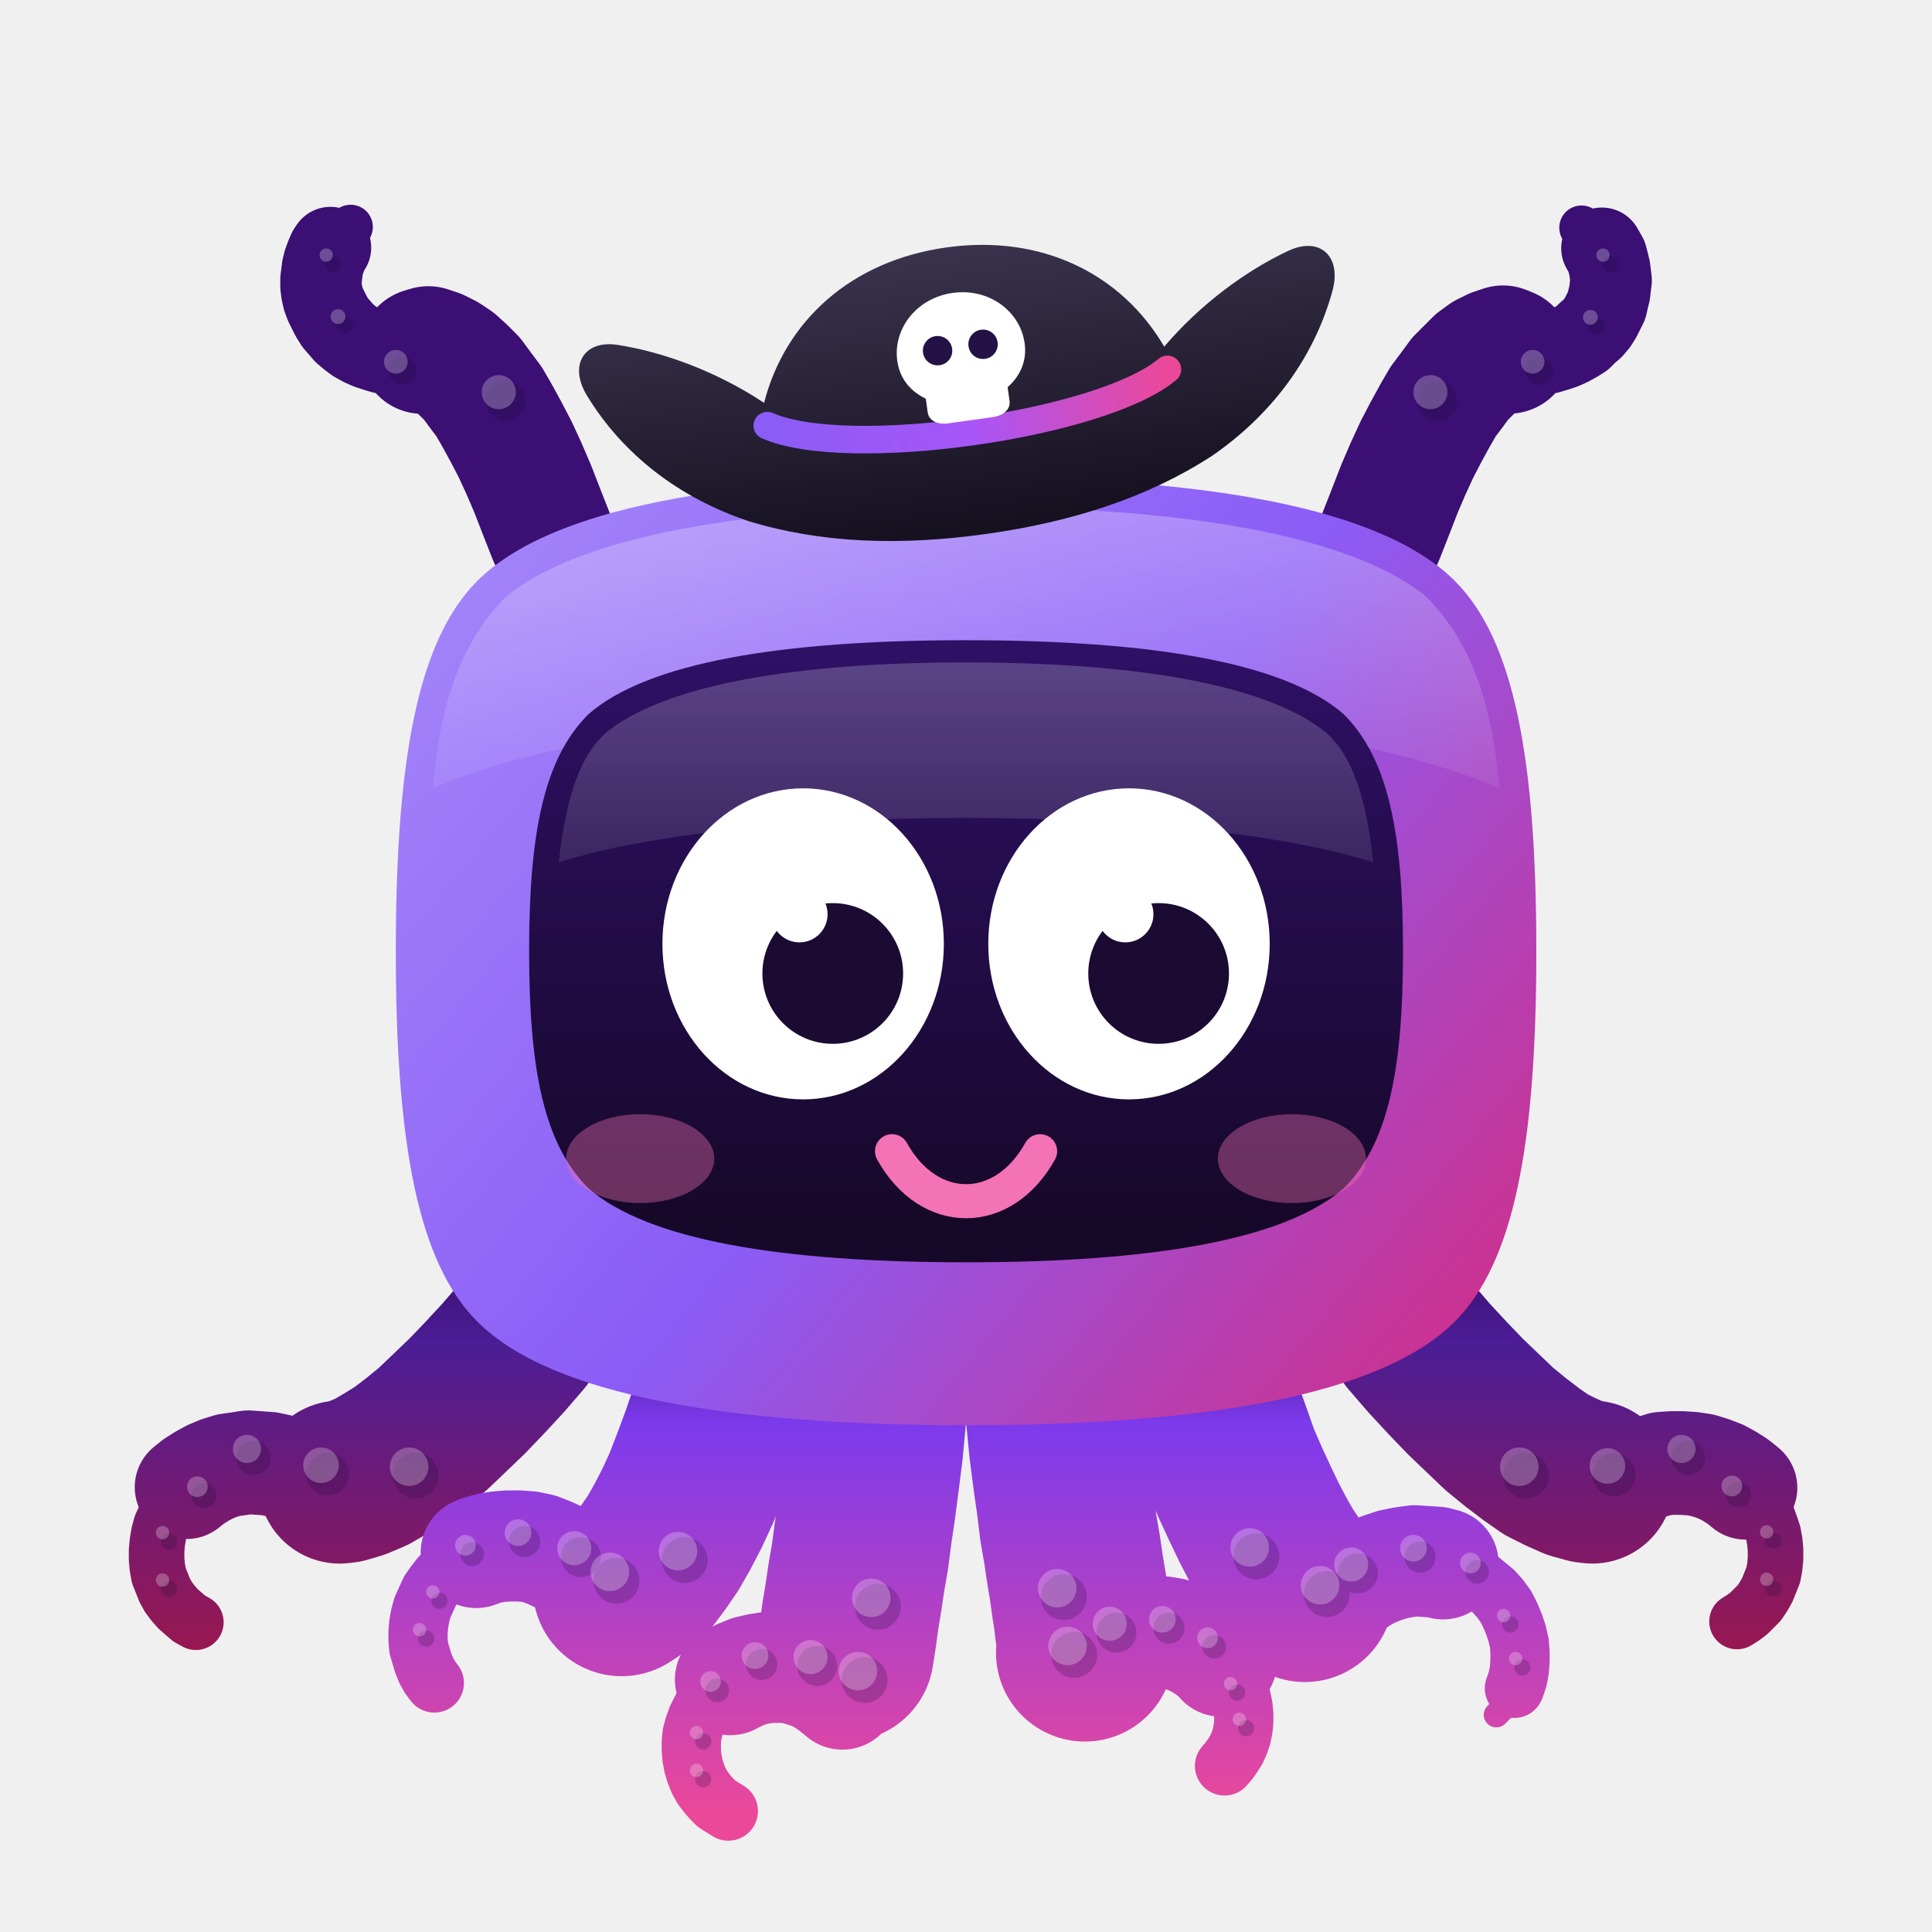
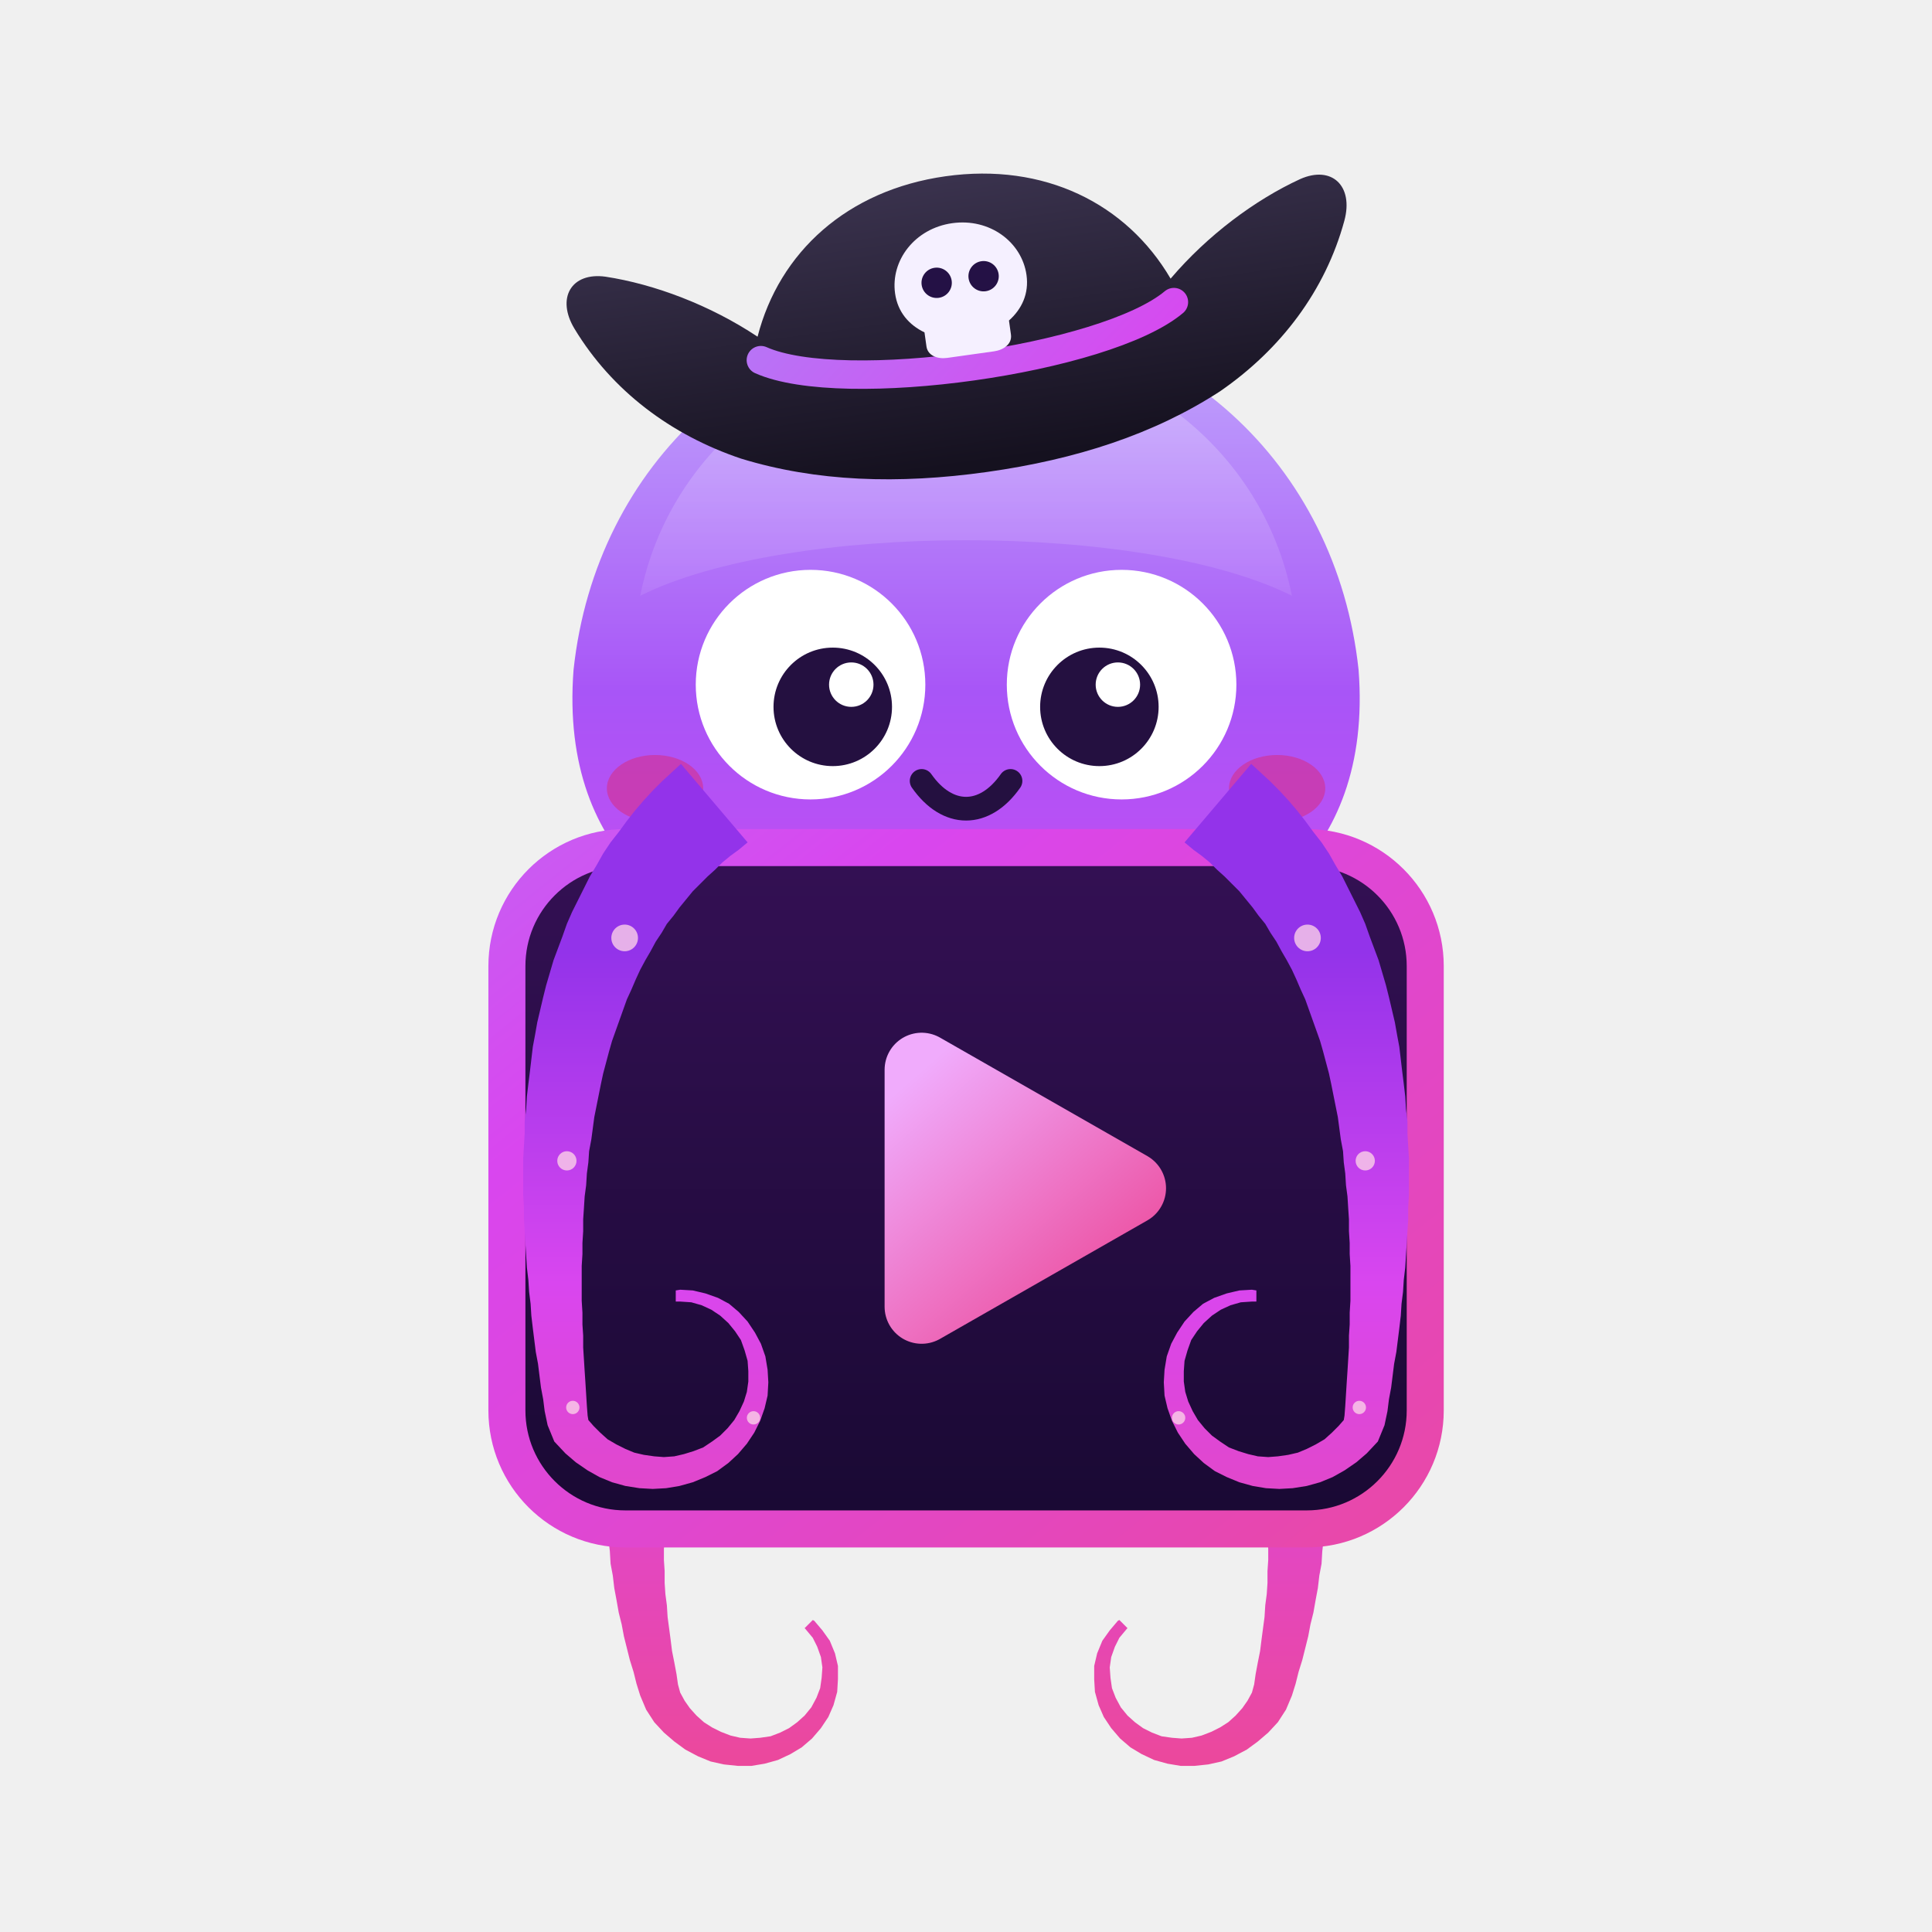
<svg xmlns="http://www.w3.org/2000/svg" viewBox="0 0 1024 1024" width="1024" height="1024" role="img">
  <defs>
-     <linearGradient id="gM" x1="40" y1="54" x2="200" y2="186" gradientUnits="userSpaceOnUse">
+     <linearGradient id="gV" x1="46" y1="26" x2="196" y2="214" gradientUnits="userSpaceOnUse">
      <stop offset="0" stop-color="#A78BFA" />
-       <stop offset=".5" stop-color="#8B5CF6" />
-       <stop offset="1" stop-color="#DB2777" />
-     </linearGradient>
-     <linearGradient id="gA" x1="0" y1="170" x2="0" y2="235" gradientUnits="userSpaceOnUse">
-       <stop offset="0" stop-color="#4C1D95" />
-       <stop offset=".18" stop-color="#7C3AED" />
+       <stop offset=".42" stop-color="#D946EF" />
      <stop offset="1" stop-color="#EC4899" />
    </linearGradient>
-     <linearGradient id="gB" x1="0" y1="160" x2="0" y2="215" gradientUnits="userSpaceOnUse">
-       <stop offset="0" stop-color="#3B0F73" />
-       <stop offset=".2" stop-color="#4C1D95" />
-       <stop offset="1" stop-color="#9D174D" />
+     <linearGradient id="gHd" x1="0" y1="26" x2="0" y2="140" gradientUnits="userSpaceOnUse">
+       <stop offset="0" stop-color="#C4B5FD" />
+       <stop offset=".5" stop-color="#A855F7" />
+       <stop offset="1" stop-color="#D946EF" />
    </linearGradient>
-     <linearGradient id="gT" x1="0" y1="78" x2="0" y2="156" gradientUnits="userSpaceOnUse">
-       <stop offset="0" stop-color="#2E1065" />
-       <stop offset="1" stop-color="#160828" />
+     <linearGradient id="gA" x1="0" y1="118" x2="0" y2="230" gradientUnits="userSpaceOnUse">
+       <stop offset="0" stop-color="#9333EA" />
+       <stop offset=".4" stop-color="#D946EF" />
+       <stop offset="1" stop-color="#EC4899" />
    </linearGradient>
-     <linearGradient id="gS" x1="0" y1="54" x2="0" y2="110" gradientUnits="userSpaceOnUse">
-       <stop offset="0" stop-color="#fff" stop-opacity=".3" />
+     <linearGradient id="gT" x1="0" y1="104" x2="0" y2="196" gradientUnits="userSpaceOnUse">
+       <stop offset="0" stop-color="#341054" />
+       <stop offset="1" stop-color="#190933" />
+     </linearGradient>
+     <linearGradient id="gS" x1="0" y1="34" x2="0" y2="86" gradientUnits="userSpaceOnUse">
+       <stop offset="0" stop-color="#fff" stop-opacity=".28" />
      <stop offset="1" stop-color="#fff" stop-opacity="0" />
    </linearGradient>
-     <linearGradient id="gG" x1="0" y1="78" x2="0" y2="130" gradientUnits="userSpaceOnUse">
-       <stop offset="0" stop-color="#fff" stop-opacity=".22" />
-       <stop offset="1" stop-color="#fff" stop-opacity="0" />
+     <linearGradient id="gP" x1="114" y1="134" x2="142" y2="166" gradientUnits="userSpaceOnUse">
+       <stop offset="0" stop-color="#F0ABFC" />
+       <stop offset="1" stop-color="#EC4899" />
    </linearGradient>
    <linearGradient id="gH" x1="0" y1="14" x2="0" y2="78" gradientUnits="userSpaceOnUse">
      <stop offset="0" stop-color="#3C3450" />
      <stop offset="1" stop-color="#15111F" />
    </linearGradient>
-     <linearGradient id="gBd" x1="76" y1="0" x2="164" y2="0" gradientUnits="userSpaceOnUse">
-       <stop offset="0" stop-color="#8B5CF6" />
-       <stop offset=".5" stop-color="#A855F7" />
-       <stop offset="1" stop-color="#EC4899" />
-     </linearGradient>
-     <path id="t0" pathLength="100" d="M 64.0 62.0 L 62.7 58.7 L 61.5 55.6 L 60.3 52.8 L 59.1 50.2 L 57.9 47.9 L 56.7 45.7 L 55.6 43.8 L 54.4 42.2 L 53.3 40.7 L 52.1 39.5 L 51.0 38.5 L 49.8 37.7 L 48.6 37.1 L 47.4 36.7 L 46.4 37.0 L 45.4 37.2 L 44.3 37.4 L 43.3 37.4 L 42.2 37.3 L 41.2 37.2 L 40.2 36.9 L 39.3 36.6 L 38.4 36.2 L 37.5 35.7 L 36.7 35.1 L 36.0 34.5 L 35.4 33.8 L 34.8 33.1 L 34.3 32.3 L 33.9 31.5 L 33.5 30.7 L 33.2 29.9 L 33.0 29.0 L 32.9 28.2 L 32.9 27.3 L 33.0 26.5 L 33.1 25.7 L 33.3 24.9 L 33.6 24.1 L 33.9 23.4 L 34.3 22.8 L 34.7 22.1 L 35.2 21.6 L 35.7 21.1 L 36.3 20.6 L 36.9 20.2" />
-     <path id="t1" pathLength="100" d="M 176.0 62.0 L 177.3 58.7 L 178.5 55.6 L 179.7 52.8 L 180.9 50.2 L 182.1 47.9 L 183.3 45.7 L 184.4 43.8 L 185.6 42.2 L 186.7 40.7 L 187.9 39.5 L 189.0 38.4 L 190.1 37.6 L 191.3 37.0 L 192.5 36.6 L 193.5 37.0 L 194.5 37.2 L 195.6 37.3 L 196.7 37.4 L 197.7 37.3 L 198.7 37.2 L 199.7 36.9 L 200.6 36.6 L 201.5 36.2 L 202.4 35.7 L 203.2 35.2 L 203.9 34.5 L 204.6 33.9 L 205.2 33.2 L 205.7 32.4 L 206.1 31.6 L 206.5 30.8 L 206.7 29.9 L 206.9 29.1 L 207.0 28.2 L 207.1 27.4 L 207.0 26.6 L 206.9 25.8 L 206.7 25.0 L 206.5 24.2 L 206.1 23.5 L 205.7 22.8 L 205.3 22.2 L 204.8 21.6 L 204.3 21.1 L 203.7 20.7 L 203.1 20.3" />
-     <path id="t2" pathLength="100" d="M 60.0 170.0 L 57.5 172.9 L 55.0 175.6 L 52.6 178.1 L 50.2 180.4 L 48.0 182.5 L 45.8 184.3 L 43.7 185.9 L 41.6 187.2 L 39.7 188.3 L 37.8 189.1 L 36.1 189.6 L 34.4 189.8 L 32.8 189.7 L 31.3 189.3 L 30.0 188.5 L 28.7 188.0 L 27.3 187.5 L 25.9 187.2 L 24.5 187.1 L 23.1 187.0 L 21.8 187.2 L 20.4 187.4 L 19.1 187.8 L 17.9 188.3 L 16.8 188.9 L 15.7 189.6 L 14.7 190.4 L 13.8 191.3 L 13.0 192.3 L 12.3 193.3 L 11.8 194.4 L 11.3 195.5 L 11.0 196.6 L 10.8 197.8 L 10.7 198.9 L 10.7 200.1 L 10.8 201.2 L 11.0 202.3 L 11.4 203.3 L 11.8 204.3 L 12.3 205.2 L 12.9 206.0 L 13.6 206.8 L 14.4 207.5 L 15.1 208.1 L 16.0 208.6" />
-     <path id="t3" pathLength="100" d="M 180.0 170.0 L 182.5 172.9 L 185.0 175.6 L 187.4 178.1 L 189.8 180.4 L 192.0 182.5 L 194.2 184.3 L 196.3 185.9 L 198.3 187.3 L 200.3 188.3 L 202.1 189.1 L 203.9 189.6 L 205.6 189.8 L 207.1 189.7 L 208.6 189.3 L 209.9 188.6 L 211.2 188.0 L 212.6 187.6 L 213.9 187.2 L 215.3 187.1 L 216.7 187.1 L 218.1 187.2 L 219.4 187.4 L 220.7 187.8 L 222.0 188.3 L 223.1 188.9 L 224.2 189.6 L 225.2 190.4 L 226.1 191.3 L 226.9 192.2 L 227.6 193.2 L 228.2 194.3 L 228.6 195.4 L 229.0 196.6 L 229.2 197.7 L 229.3 198.8 L 229.3 200.0 L 229.2 201.1 L 229.0 202.2 L 228.6 203.2 L 228.2 204.2 L 227.7 205.1 L 227.1 206.0 L 226.4 206.7 L 225.7 207.4 L 224.9 208.0 L 224.1 208.5" />
-     <path id="t4" pathLength="100" d="M 88.0 176.0 L 86.7 180.1 L 85.4 183.9 L 84.1 187.4 L 82.9 190.5 L 81.6 193.3 L 80.3 195.8 L 79.1 197.9 L 77.8 199.8 L 76.6 201.4 L 75.4 202.6 L 74.1 203.5 L 73.0 204.2 L 71.8 204.5 L 70.6 204.6 L 69.7 203.4 L 68.6 202.3 L 67.5 201.3 L 66.3 200.5 L 65.0 199.8 L 63.7 199.2 L 62.4 198.7 L 61.0 198.4 L 59.6 198.3 L 58.2 198.3 L 56.9 198.4 L 55.6 198.6 L 54.3 199.0 L 53.1 199.5 L 51.9 200.1 L 50.9 200.8 L 49.9 201.6 L 49.0 202.5 L 48.3 203.4 L 47.6 204.4 L 47.1 205.5 L 46.6 206.6 L 46.3 207.7 L 46.1 208.8 L 46.0 209.9 L 46.0 211.0 L 46.1 212.1 L 46.4 213.1 L 46.7 214.1 L 47.1 215.1 L 47.6 216.0 L 48.2 216.8" />
-     <path id="t5" pathLength="100" d="M 108.0 181.0 L 107.6 185.3 L 107.1 189.3 L 106.6 193.1 L 106.1 196.5 L 105.7 199.6 L 105.2 202.5 L 104.8 205.2 L 104.4 207.6 L 104.1 209.8 L 103.8 211.8 L 103.5 213.7 L 103.4 215.4 L 103.3 216.9 L 103.3 218.3 L 102.2 217.4 L 101.1 216.6 L 99.9 215.9 L 98.6 215.4 L 97.3 215.0 L 95.9 214.7 L 94.6 214.7 L 93.3 214.7 L 92.0 214.9 L 90.7 215.2 L 89.5 215.7 L 88.4 216.2 L 87.4 216.9 L 86.4 217.7 L 85.6 218.5 L 84.8 219.5 L 84.2 220.5 L 83.7 221.5 L 83.3 222.6 L 83.0 223.7 L 82.9 224.8 L 82.9 225.9 L 83.0 227.0 L 83.2 228.0 L 83.5 229.0 L 83.9 230.0 L 84.4 230.9 L 85.0 231.7 L 85.6 232.4 L 86.3 233.1 L 87.1 233.6 L 87.9 234.1" />
-     <path id="t6" pathLength="100" d="M 132.0 181.0 L 132.4 185.1 L 132.9 189.0 L 133.4 192.5 L 133.8 195.8 L 134.3 198.7 L 134.7 201.4 L 135.1 203.8 L 135.4 206.0 L 135.7 207.9 L 135.9 209.6 L 136.1 211.0 L 136.1 212.1 L 136.0 213.1 L 135.8 213.8 L 136.9 212.9 L 138.0 212.1 L 139.1 211.4 L 140.3 210.8 L 141.6 210.4 L 142.8 210.1 L 144.1 209.9 L 145.3 209.9 L 146.6 209.9 L 147.8 210.1 L 149.0 210.4 L 150.1 210.8 L 151.2 211.3 L 152.2 211.9 L 153.2 212.6 L 154.0 213.3 L 154.8 214.2 L 155.5 215.0 L 156.1 216.0 L 156.6 216.9 L 156.9 217.9 L 157.2 219.0 L 157.4 220.0 L 157.5 221.0 L 157.5 222.0 L 157.4 223.0 L 157.2 224.0 L 156.9 224.9 L 156.5 225.8 L 156.0 226.6 L 155.5 227.3 L 154.9 228.0" />
-     <path id="t7" pathLength="100" d="M 152.0 176.0 L 153.3 179.9 L 154.6 183.5 L 155.8 186.9 L 157.1 189.9 L 158.4 192.7 L 159.6 195.2 L 160.8 197.5 L 162.0 199.6 L 163.2 201.4 L 164.3 202.9 L 165.4 204.3 L 166.5 205.5 L 167.5 206.4 L 168.5 207.2 L 169.5 205.9 L 170.6 204.7 L 171.9 203.6 L 173.2 202.7 L 174.6 201.9 L 176.1 201.3 L 177.6 200.8 L 179.1 200.5 L 180.6 200.3 L 182.1 200.4 L 183.6 200.5 L 185.1 200.9 L 186.5 201.3 L 187.8 201.9 L 189.0 202.6 L 190.1 203.5 L 191.2 204.4 L 192.1 205.4 L 192.9 206.5 L 193.5 207.7 L 194.0 208.9 L 194.4 210.1 L 194.7 211.4 L 194.8 212.6 L 194.8 213.8 L 194.7 215.1 L 194.5 216.2 L 194.1 217.4 L 193.6 218.4 L 193.0 219.4 L 192.4 220.3 L 191.6 221.1" />
  </defs>
  <g transform="translate(41.0 41.0) scale(3.9253)">
-     <g fill="none" stroke="url(#gB)" stroke-linecap="round" stroke-linejoin="round">
-       <use href="#t0" stroke-width="2.6" stroke-dasharray="0 74 30 300" />
-       <use href="#t0" stroke-width="6" stroke-dasharray="0 52 26 300" />
-       <use href="#t0" stroke-width="11" stroke-dasharray="0 28 28 300" />
-       <use href="#t0" stroke-width="17" stroke-dasharray="32 300" />
-       <use href="#t1" stroke-width="2.6" stroke-dasharray="0 74 30 300" />
-       <use href="#t1" stroke-width="6" stroke-dasharray="0 52 26 300" />
-       <use href="#t1" stroke-width="11" stroke-dasharray="0 28 28 300" />
-       <use href="#t1" stroke-width="17" stroke-dasharray="32 300" />
-       <use href="#t2" stroke-width="3.2" stroke-dasharray="0 72 32 300" />
-       <use href="#t2" stroke-width="7.5" stroke-dasharray="0 50 26 300" />
-       <use href="#t2" stroke-width="14" stroke-dasharray="0 28 26 300" />
-       <use href="#t2" stroke-width="22" stroke-dasharray="32 300" />
-       <use href="#t3" stroke-width="3.2" stroke-dasharray="0 72 32 300" />
-       <use href="#t3" stroke-width="7.5" stroke-dasharray="0 50 26 300" />
-       <use href="#t3" stroke-width="14" stroke-dasharray="0 28 26 300" />
-       <use href="#t3" stroke-width="22" stroke-dasharray="32 300" />
+     <g fill="url(#gA)">
+       <path d="M 84.6 150.4 L 83.8 151.8 L 82.9 153.2 L 82.1 154.7 L 81.3 156.2 L 80.5 157.7 L 79.7 159.2 L 79.0 160.8 L 78.3 162.3 L 77.6 163.9 L 77.0 165.5 L 76.3 167.1 L 75.7 168.7 L 75.2 170.3 L 74.7 171.9 L 74.2 173.6 L 73.7 175.2 L 73.3 176.9 L 73.0 178.6 L 72.6 180.3 L 72.3 182.0 L 72.1 183.7 L 71.9 185.4 L 71.7 187.1 L 71.6 188.8 L 71.6 190.5 L 71.5 192.2 L 71.6 193.9 L 71.6 195.6 L 71.7 197.3 L 71.9 199.0 L 72.0 200.7 L 72.3 202.3 L 72.5 204.0 L 72.8 205.6 L 73.1 207.3 L 73.5 208.9 L 73.8 210.5 L 74.2 212.1 L 74.6 213.7 L 75.1 215.3 L 75.5 216.9 L 76.0 218.5 L 76.8 220.4 L 77.9 222.1 L 79.2 223.5 L 80.6 224.7 L 82.1 225.8 L 83.8 226.7 L 85.5 227.4 L 87.3 227.8 L 89.2 228.0 L 91.0 228.0 L 92.8 227.7 L 94.6 227.2 L 96.3 226.4 L 97.8 225.5 L 99.2 224.3 L 100.4 222.9 L 101.4 221.4 L 102.1 219.8 L 102.6 218.0 L 102.7 216.3 L 102.7 214.5 L 102.3 212.8 L 101.6 211.1 L 100.6 209.7 L 99.5 208.4 L 99.3 208.3 L 98.2 209.4 L 98.3 209.5 L 99.3 210.7 L 99.9 211.9 L 100.4 213.3 L 100.6 214.7 L 100.5 216.1 L 100.3 217.5 L 99.8 218.8 L 99.1 220.1 L 98.2 221.2 L 97.2 222.1 L 96.1 222.9 L 94.9 223.5 L 93.6 224.0 L 92.2 224.2 L 90.9 224.3 L 89.5 224.2 L 88.2 223.9 L 86.9 223.4 L 85.7 222.8 L 84.6 222.1 L 83.6 221.2 L 82.7 220.2 L 82.0 219.2 L 81.4 218.1 L 81.1 217.0 L 80.9 215.6 L 80.6 214.0 L 80.3 212.5 L 80.1 210.9 L 79.9 209.4 L 79.7 207.9 L 79.6 206.3 L 79.4 204.8 L 79.3 203.3 L 79.3 201.7 L 79.2 200.2 L 79.2 198.7 L 79.3 197.2 L 79.4 195.7 L 79.5 194.2 L 79.6 192.7 L 79.8 191.2 L 80.0 189.7 L 80.3 188.2 L 80.6 186.8 L 81.0 185.3 L 81.3 183.9 L 81.8 182.5 L 82.2 181.1 L 82.7 179.6 L 83.2 178.3 L 83.8 176.9 L 84.3 175.5 L 85.0 174.2 L 85.6 172.8 L 86.3 171.5 L 87.0 170.2 L 87.7 168.9 L 88.5 167.6 L 89.3 166.3 L 90.1 165.0 L 90.9 163.8 L 91.7 162.5 L 92.6 161.3 L 93.5 160.1 L 94.4 158.9 L 95.4 157.6 Z" />
+       <path d="M 144.6 157.6 L 145.6 158.9 L 146.5 160.1 L 147.4 161.3 L 148.3 162.5 L 149.1 163.8 L 149.9 165.0 L 150.7 166.3 L 151.5 167.6 L 152.3 168.9 L 153.0 170.2 L 153.7 171.5 L 154.4 172.8 L 155.0 174.2 L 155.7 175.5 L 156.2 176.9 L 156.8 178.3 L 157.3 179.6 L 157.8 181.1 L 158.2 182.5 L 158.7 183.9 L 159.0 185.3 L 159.4 186.8 L 159.7 188.2 L 160.0 189.7 L 160.2 191.2 L 160.4 192.7 L 160.5 194.2 L 160.6 195.7 L 160.7 197.2 L 160.8 198.7 L 160.8 200.2 L 160.7 201.7 L 160.7 203.3 L 160.6 204.8 L 160.4 206.3 L 160.3 207.9 L 160.1 209.4 L 159.9 210.9 L 159.7 212.5 L 159.4 214.0 L 159.1 215.6 L 158.9 217.0 L 158.6 218.1 L 158.0 219.2 L 157.3 220.2 L 156.4 221.2 L 155.4 222.1 L 154.3 222.8 L 153.1 223.4 L 151.8 223.9 L 150.5 224.2 L 149.1 224.3 L 147.8 224.2 L 146.4 224.0 L 145.1 223.5 L 143.9 222.9 L 142.8 222.1 L 141.8 221.2 L 140.9 220.1 L 140.2 218.8 L 139.7 217.5 L 139.5 216.1 L 139.4 214.7 L 139.6 213.3 L 140.1 211.9 L 140.7 210.7 L 141.7 209.5 L 141.8 209.4 L 140.7 208.3 L 140.5 208.4 L 139.4 209.7 L 138.4 211.1 L 137.7 212.8 L 137.3 214.5 L 137.3 216.3 L 137.4 218.0 L 137.9 219.8 L 138.6 221.4 L 139.6 222.9 L 140.8 224.3 L 142.2 225.5 L 143.7 226.4 L 145.4 227.2 L 147.2 227.7 L 149.0 228.0 L 150.8 228.0 L 152.7 227.8 L 154.5 227.4 L 156.2 226.7 L 157.9 225.8 L 159.4 224.7 L 160.8 223.5 L 162.1 222.1 L 163.2 220.4 L 164.0 218.5 L 164.5 216.9 L 164.9 215.3 L 165.4 213.7 L 165.8 212.1 L 166.2 210.5 L 166.5 208.9 L 166.9 207.3 L 167.2 205.6 L 167.5 204.0 L 167.7 202.3 L 168.0 200.7 L 168.1 199.0 L 168.3 197.3 L 168.4 195.6 L 168.4 193.9 L 168.5 192.2 L 168.4 190.5 L 168.4 188.8 L 168.3 187.1 L 168.1 185.4 L 167.9 183.7 L 167.7 182.0 L 167.4 180.3 L 167.0 178.6 L 166.7 176.9 L 166.3 175.2 L 165.8 173.6 L 165.3 171.9 L 164.8 170.3 L 164.3 168.7 L 163.7 167.1 L 163.0 165.5 L 162.4 163.9 L 161.7 162.3 L 161.0 160.8 L 160.3 159.2 L 159.5 157.7 L 158.7 156.2 L 157.9 154.7 L 157.1 153.2 L 156.2 151.8 L 155.4 150.4 Z" />
    </g>
-     <g fill="none" stroke="url(#gA)" stroke-linecap="round" stroke-linejoin="round">
-       <use href="#t4" stroke-width="3.4" stroke-dasharray="0 72 32 300" />
-       <use href="#t4" stroke-width="8" stroke-dasharray="0 50 26 300" />
-       <use href="#t4" stroke-width="15" stroke-dasharray="0 28 26 300" />
-       <use href="#t4" stroke-width="24" stroke-dasharray="32 300" />
-       <use href="#t5" stroke-width="3.4" stroke-dasharray="0 72 32 300" />
-       <use href="#t5" stroke-width="8" stroke-dasharray="0 50 26 300" />
-       <use href="#t5" stroke-width="15" stroke-dasharray="0 28 26 300" />
-       <use href="#t5" stroke-width="24" stroke-dasharray="32 300" />
-       <use href="#t6" stroke-width="3.4" stroke-dasharray="0 72 32 300" />
-       <use href="#t6" stroke-width="8" stroke-dasharray="0 50 26 300" />
-       <use href="#t6" stroke-width="15" stroke-dasharray="0 28 26 300" />
-       <use href="#t6" stroke-width="24" stroke-dasharray="32 300" />
-       <use href="#t7" stroke-width="3.4" stroke-dasharray="0 72 32 300" />
-       <use href="#t7" stroke-width="8" stroke-dasharray="0 50 26 300" />
-       <use href="#t7" stroke-width="15" stroke-dasharray="0 28 26 300" />
-       <use href="#t7" stroke-width="24" stroke-dasharray="32 300" />
-     </g>
-     <g fill="#1B0B33" opacity=".22">
-       <circle cx="57.8" cy="43.7" r="2.7" />
-       <circle cx="43.9" cy="39.6" r="1.9" />
-       <circle cx="36.1" cy="33.5" r="1.1" />
-       <circle cx="34.5" cy="25.2" r="1.1" />
-       <circle cx="183.6" cy="43.7" r="2.7" />
-       <circle cx="197.4" cy="39.6" r="1.9" />
-       <circle cx="205.2" cy="33.6" r="1.1" />
-       <circle cx="206.9" cy="25.2" r="1.1" />
-       <circle cx="45.7" cy="188.8" r="3.1" />
-       <circle cx="33.8" cy="188.6" r="2.9" />
-       <circle cx="23.8" cy="186.4" r="2.3" />
-       <circle cx="17.1" cy="191.5" r="1.7" />
-       <circle cx="12.4" cy="197.7" r="1.1" />
-       <circle cx="12.4" cy="204.1" r="1.1" />
-       <circle cx="195.6" cy="188.8" r="3.1" />
-       <circle cx="207.5" cy="188.7" r="2.9" />
-       <circle cx="217.5" cy="186.4" r="2.3" />
-       <circle cx="224.3" cy="191.4" r="1.7" />
-       <circle cx="229.0" cy="197.6" r="1.1" />
-       <circle cx="229.0" cy="204.0" r="1.1" />
-       <circle cx="82.0" cy="200.2" r="3.1" />
-       <circle cx="72.8" cy="203.0" r="3.1" />
-       <circle cx="68.0" cy="199.8" r="2.7" />
-       <circle cx="60.4" cy="197.7" r="2.1" />
-       <circle cx="53.3" cy="199.4" r="1.6" />
-       <circle cx="48.9" cy="205.7" r="1.1" />
-       <circle cx="47.1" cy="210.8" r="1.1" />
-       <circle cx="108.1" cy="206.5" r="3.1" />
-       <circle cx="106.3" cy="216.4" r="3.1" />
-       <circle cx="99.9" cy="214.5" r="2.7" />
-       <circle cx="92.4" cy="214.3" r="2.1" />
-       <circle cx="86.4" cy="217.8" r="1.6" />
-       <circle cx="84.5" cy="224.7" r="1.1" />
-       <circle cx="84.5" cy="229.8" r="1.1" />
-       <circle cx="133.2" cy="205.2" r="3.1" />
-       <circle cx="134.6" cy="213.0" r="3.1" />
-       <circle cx="140.3" cy="210.0" r="2.7" />
-       <circle cx="147.4" cy="209.4" r="2.1" />
-       <circle cx="153.5" cy="211.9" r="1.6" />
-       <circle cx="156.6" cy="218.1" r="1.1" />
-       <circle cx="157.8" cy="222.9" r="1.1" />
-       <circle cx="159.2" cy="199.7" r="3.1" />
-       <circle cx="168.7" cy="204.8" r="3.1" />
-       <circle cx="172.9" cy="202.0" r="2.7" />
-       <circle cx="181.3" cy="199.8" r="2.1" />
-       <circle cx="189.0" cy="201.8" r="1.6" />
-       <circle cx="193.5" cy="208.9" r="1.1" />
-       <circle cx="195.1" cy="214.7" r="1.1" />
-     </g>
-     <g fill="#fff" opacity=".26">
-       <circle cx="56.9" cy="42.5" r="2.3" />
-       <circle cx="43.0" cy="38.4" r="1.6" />
-       <circle cx="35.2" cy="32.3" r="1.0" />
-       <circle cx="33.6" cy="24.0" r="0.9" />
-       <circle cx="182.7" cy="42.5" r="2.3" />
-       <circle cx="196.5" cy="38.4" r="1.6" />
-       <circle cx="204.3" cy="32.4" r="1.0" />
-       <circle cx="206.0" cy="24.0" r="0.9" />
-       <circle cx="44.8" cy="187.6" r="2.6" />
-       <circle cx="32.9" cy="187.4" r="2.4" />
-       <circle cx="22.9" cy="185.2" r="1.9" />
-       <circle cx="16.2" cy="190.3" r="1.4" />
-       <circle cx="11.5" cy="196.5" r="0.9" />
-       <circle cx="11.5" cy="202.9" r="0.9" />
-       <circle cx="194.7" cy="187.6" r="2.6" />
-       <circle cx="206.6" cy="187.5" r="2.4" />
-       <circle cx="216.6" cy="185.2" r="1.9" />
-       <circle cx="223.4" cy="190.2" r="1.4" />
-       <circle cx="228.1" cy="196.4" r="0.9" />
-       <circle cx="228.1" cy="202.8" r="0.9" />
-       <circle cx="81.1" cy="199.0" r="2.6" />
-       <circle cx="71.9" cy="201.8" r="2.6" />
-       <circle cx="67.1" cy="198.6" r="2.3" />
-       <circle cx="59.5" cy="196.5" r="1.8" />
-       <circle cx="52.4" cy="198.2" r="1.4" />
-       <circle cx="48.0" cy="204.5" r="0.9" />
-       <circle cx="46.2" cy="209.6" r="0.9" />
-       <circle cx="107.2" cy="205.3" r="2.6" />
-       <circle cx="105.4" cy="215.2" r="2.6" />
-       <circle cx="99.0" cy="213.3" r="2.3" />
-       <circle cx="91.5" cy="213.1" r="1.8" />
-       <circle cx="85.5" cy="216.6" r="1.4" />
-       <circle cx="83.6" cy="223.5" r="0.9" />
-       <circle cx="83.6" cy="228.6" r="0.9" />
-       <circle cx="132.3" cy="204.0" r="2.6" />
-       <circle cx="133.7" cy="211.8" r="2.6" />
-       <circle cx="139.4" cy="208.8" r="2.3" />
-       <circle cx="146.5" cy="208.2" r="1.8" />
-       <circle cx="152.6" cy="210.7" r="1.4" />
-       <circle cx="155.7" cy="216.9" r="0.9" />
-       <circle cx="156.9" cy="221.7" r="0.9" />
-       <circle cx="158.3" cy="198.5" r="2.6" />
-       <circle cx="167.8" cy="203.6" r="2.6" />
-       <circle cx="172.0" cy="200.8" r="2.3" />
-       <circle cx="180.4" cy="198.6" r="1.8" />
-       <circle cx="188.1" cy="200.6" r="1.4" />
-       <circle cx="192.6" cy="207.7" r="0.9" />
-       <circle cx="194.2" cy="213.5" r="0.9" />
-     </g>
-     <path d="M 120 54 C 152 54, 176 58, 186 68 C 194 76, 197 92, 197 118 C 197 144, 194 160, 186 168 C 176 178, 152 182, 120 182 C 88 182, 64 178, 54 168 C 46 160, 43 144, 43 118 C 43 92, 46 76, 54 68 C 64 58, 88 54, 120 54 Z" fill="url(#gM)" />
-     <path d="M 120 58 C 150 58, 172 62, 182 70 C 188 76, 191 84, 192 96 C 160 82, 80 82, 48 96 C 49 84, 52 76, 58 70 C 68 62, 90 58, 120 58 Z" fill="url(#gS)" />
-     <path d="M 120 76 C 145 76, 163 79, 171 86 C 177 92, 179 102, 179 118 C 179 134, 177 144, 171 150 C 163 157, 145 160, 120 160 C 95 160, 77 157, 69 150 C 63 144, 61 134, 61 118 C 61 102, 63 92, 69 86 C 77 79, 95 76, 120 76 Z" fill="url(#gT)" />
-     <path d="M 120 79 C 143 79, 160 82, 168 88 C 172 91, 174 97, 175 106 C 150 98, 90 98, 65 106 C 66 97, 68 91, 72 88 C 80 82, 97 79, 120 79 Z" fill="url(#gG)" />
-     <ellipse cx="98" cy="117" rx="19" ry="21" fill="#fff" />
-     <ellipse cx="142" cy="117" rx="19" ry="21" fill="#fff" />
-     <circle cx="102" cy="121" r="9.5" fill="#1B0B33" />
-     <circle cx="146" cy="121" r="9.5" fill="#1B0B33" />
-     <circle cx="97.5" cy="113" r="3.8" fill="#fff" />
-     <circle cx="141.5" cy="113" r="3.8" fill="#fff" />
-     <path d="M 110 145 C 115 154, 125 154, 130 145" fill="none" stroke="#F472B6" stroke-width="4.6" stroke-linecap="round" stroke-linejoin="round" />
-     <ellipse cx="76" cy="146" rx="10" ry="6" fill="#F472B6" opacity=".38" />
-     <ellipse cx="164" cy="146" rx="10" ry="6" fill="#F472B6" opacity=".38" />
-     <g transform="translate(120 42) rotate(-8) scale(0.62) translate(-120 -48)">
+     <path d="M 120 32 C 92 32, 70 52, 67 80 C 66 93, 70 102, 76 108 L 164 108 C 170 102, 174 93, 173 80 C 170 52, 148 32, 120 32 Z" fill="url(#gHd)" />
+     <path d="M 120 36 C 98 36, 80 50, 76 70 C 96 60, 144 60, 164 70 C 160 50, 142 36, 120 36 Z" fill="url(#gS)" />
+     <rect x="58.0" y="104.0" width="124.0" height="92.0" rx="16.0" fill="url(#gT)" />
+     <rect x="58.0" y="104.0" width="124.0" height="92.0" rx="16.0" fill="none" stroke="url(#gV)" stroke-width="5" />
+     <circle cx="99" cy="82" r="15.5" fill="#fff" />
+     <circle cx="141" cy="82" r="15.5" fill="#fff" />
+     <circle cx="102" cy="85" r="8" fill="#241040" />
+     <circle cx="138" cy="85" r="8" fill="#241040" />
+     <circle cx="104.5" cy="82" r="3" fill="#fff" />
+     <circle cx="140.5" cy="82" r="3" fill="#fff" />
+     <ellipse cx="78" cy="96" rx="6.5" ry="4.5" fill="#DB2777" opacity=".5" />
+     <ellipse cx="162" cy="96" rx="6.5" ry="4.5" fill="#DB2777" opacity=".5" />
+     <path d="M 114 95 C 117.5 100, 122.5 100, 126 95" fill="none" stroke="#241040" stroke-width="3.2" stroke-linecap="round" />
+     <path d="M 114 134 L 142 150 L 114 166 Z" fill="url(#gP)" stroke="url(#gP)" stroke-width="10" stroke-linejoin="round" />
+     <g transform="translate(120 33) rotate(-8) scale(0.64) translate(-120 -48)">
      <path d="M 120 17 C 141 17, 157 28, 164 45 C 173 37, 184 31, 194 28 C 201 26, 205 31, 202 38 C 196 52, 185 63, 171 70 C 156 77, 139 80, 120 80 C 101 80, 84 77, 69 70 C 55 63, 44 52, 38 38 C 35 31, 39 26, 46 28 C 56 31, 67 37, 76 45 C 83 28, 99 17, 120 17 Z" fill="url(#gH)" />
-       <path d="M 76 50 C 92 60, 148 60, 164 50" fill="none" stroke="url(#gBd)" stroke-width="6" stroke-linecap="round" stroke-linejoin="round" />
-       <path d="M 120 27 C 128 27, 134 33, 134 40 C 134 44, 132 47, 129 49 L 129 52 C 129 54, 127 55, 125 55 L 115 55 C 113 55, 111 54, 111 52 L 111 49 C 108 47, 106 44, 106 40 C 106 33, 112 27, 120 27 Z" fill="#fff" />
+       <path d="M 76 50 C 92 60, 148 60, 164 50" fill="none" stroke="url(#gV)" stroke-width="6" stroke-linecap="round" stroke-linejoin="round" />
+       <path d="M 120 27 C 128 27, 134 33, 134 40 C 134 44, 132 47, 129 49 L 129 52 C 129 54, 127 55, 125 55 L 115 55 C 113 55, 111 54, 111 52 L 111 49 C 108 47, 106 44, 106 40 C 106 33, 112 27, 120 27 Z" fill="#F5F0FF" />
      <g fill="#241145">
        <circle cx="115" cy="39" r="3.2" />
        <circle cx="125" cy="39" r="3.2" />
      </g>
    </g>
+     <g fill="url(#gA)">
+       <path d="M 81.5 92.7 L 80.3 93.8 L 79.0 95.0 L 77.7 96.3 L 76.5 97.6 L 75.3 99.0 L 74.2 100.4 L 73.1 101.9 L 72.0 103.3 L 71.0 104.8 L 70.1 106.4 L 69.2 107.9 L 68.4 109.5 L 67.6 111.1 L 66.8 112.7 L 66.1 114.3 L 65.5 116.0 L 64.9 117.6 L 64.3 119.2 L 63.8 120.9 L 63.3 122.6 L 62.9 124.2 L 62.5 125.9 L 62.1 127.6 L 61.8 129.3 L 61.5 130.9 L 61.3 132.6 L 61.1 134.3 L 60.9 135.9 L 60.7 137.6 L 60.6 139.3 L 60.4 141.0 L 60.4 142.6 L 60.3 144.3 L 60.2 146.0 L 60.2 147.6 L 60.2 149.3 L 60.2 150.9 L 60.3 152.6 L 60.3 154.2 L 60.4 155.8 L 60.5 157.5 L 60.6 159.1 L 60.7 160.7 L 60.9 162.4 L 61.0 164.0 L 61.2 165.6 L 61.3 167.2 L 61.5 168.9 L 61.7 170.5 L 61.9 172.1 L 62.2 173.7 L 62.4 175.3 L 62.6 176.9 L 62.9 178.5 L 63.1 180.1 L 63.5 182.0 L 64.4 184.2 L 65.9 185.8 L 67.3 187.0 L 68.9 188.1 L 70.5 189.0 L 72.2 189.7 L 74.0 190.2 L 75.9 190.5 L 77.7 190.6 L 79.5 190.5 L 81.3 190.2 L 83.1 189.7 L 84.8 189.0 L 86.4 188.2 L 87.9 187.1 L 89.2 185.9 L 90.4 184.5 L 91.4 183.0 L 92.2 181.4 L 92.8 179.7 L 93.2 178.0 L 93.3 176.2 L 93.2 174.5 L 92.9 172.7 L 92.3 171.0 L 91.5 169.5 L 90.5 168.0 L 89.3 166.7 L 88.0 165.6 L 86.5 164.8 L 84.8 164.2 L 83.1 163.8 L 81.4 163.7 L 80.8 163.8 L 80.8 165.3 L 81.4 165.3 L 82.9 165.4 L 84.3 165.8 L 85.6 166.4 L 86.8 167.2 L 87.9 168.2 L 88.8 169.3 L 89.6 170.5 L 90.1 171.9 L 90.5 173.3 L 90.6 174.7 L 90.6 176.1 L 90.4 177.5 L 90.0 178.8 L 89.4 180.1 L 88.7 181.3 L 87.8 182.4 L 86.8 183.4 L 85.7 184.2 L 84.5 185.0 L 83.2 185.5 L 81.9 185.9 L 80.6 186.2 L 79.2 186.3 L 77.9 186.2 L 76.5 186.0 L 75.2 185.7 L 74.0 185.2 L 72.8 184.6 L 71.6 183.9 L 70.6 183.0 L 69.7 182.1 L 69.0 181.3 L 68.9 180.7 L 68.8 179.4 L 68.7 177.8 L 68.6 176.2 L 68.5 174.7 L 68.4 173.1 L 68.3 171.5 L 68.3 169.9 L 68.2 168.4 L 68.2 166.8 L 68.1 165.2 L 68.1 163.6 L 68.1 162.1 L 68.1 160.5 L 68.2 158.9 L 68.2 157.4 L 68.3 155.8 L 68.3 154.2 L 68.4 152.7 L 68.5 151.1 L 68.7 149.6 L 68.8 148.0 L 69.0 146.5 L 69.1 145.0 L 69.4 143.4 L 69.6 141.9 L 69.8 140.4 L 70.1 138.9 L 70.4 137.4 L 70.7 135.9 L 71.0 134.5 L 71.4 133.0 L 71.8 131.5 L 72.2 130.1 L 72.7 128.7 L 73.2 127.3 L 73.7 125.9 L 74.2 124.5 L 74.8 123.2 L 75.4 121.8 L 76.0 120.5 L 76.7 119.2 L 77.4 118.0 L 78.1 116.7 L 78.9 115.5 L 79.6 114.3 L 80.5 113.2 L 81.3 112.1 L 82.2 111.0 L 83.1 109.9 L 84.1 108.9 L 85.1 107.9 L 86.1 107.0 L 87.1 106.0 L 88.2 105.1 L 89.3 104.3 L 90.5 103.3 Z" />
+       <path d="M 149.5 103.3 L 150.7 104.3 L 151.8 105.1 L 152.9 106.0 L 153.9 107.0 L 154.9 107.9 L 155.9 108.9 L 156.9 109.9 L 157.8 111.0 L 158.7 112.1 L 159.5 113.2 L 160.4 114.3 L 161.1 115.5 L 161.9 116.7 L 162.6 118.0 L 163.3 119.2 L 164.0 120.5 L 164.6 121.8 L 165.2 123.2 L 165.8 124.5 L 166.3 125.9 L 166.8 127.3 L 167.3 128.7 L 167.8 130.1 L 168.2 131.5 L 168.6 133.0 L 169.0 134.5 L 169.3 135.9 L 169.6 137.4 L 169.9 138.9 L 170.2 140.4 L 170.4 141.9 L 170.6 143.4 L 170.9 145.0 L 171.0 146.5 L 171.2 148.0 L 171.3 149.6 L 171.5 151.1 L 171.6 152.7 L 171.7 154.2 L 171.7 155.8 L 171.8 157.4 L 171.8 158.9 L 171.9 160.5 L 171.9 162.1 L 171.9 163.6 L 171.9 165.2 L 171.8 166.8 L 171.8 168.4 L 171.7 169.9 L 171.7 171.5 L 171.6 173.1 L 171.5 174.7 L 171.4 176.2 L 171.3 177.8 L 171.2 179.4 L 171.1 180.7 L 171.0 181.3 L 170.3 182.1 L 169.4 183.0 L 168.4 183.9 L 167.2 184.6 L 166.0 185.2 L 164.8 185.7 L 163.5 186.0 L 162.1 186.2 L 160.8 186.3 L 159.4 186.2 L 158.1 185.9 L 156.8 185.5 L 155.5 185.0 L 154.3 184.2 L 153.2 183.4 L 152.2 182.4 L 151.3 181.3 L 150.6 180.1 L 150.0 178.8 L 149.6 177.5 L 149.4 176.1 L 149.4 174.7 L 149.5 173.3 L 149.9 171.9 L 150.4 170.5 L 151.2 169.3 L 152.1 168.2 L 153.2 167.2 L 154.4 166.4 L 155.7 165.8 L 157.1 165.4 L 158.6 165.3 L 159.2 165.3 L 159.2 163.8 L 158.6 163.7 L 156.9 163.8 L 155.2 164.2 L 153.5 164.8 L 152.0 165.6 L 150.7 166.7 L 149.5 168.0 L 148.5 169.5 L 147.7 171.0 L 147.1 172.7 L 146.8 174.5 L 146.7 176.2 L 146.8 178.0 L 147.2 179.7 L 147.8 181.4 L 148.6 183.0 L 149.6 184.5 L 150.8 185.9 L 152.1 187.1 L 153.6 188.2 L 155.2 189.0 L 156.9 189.7 L 158.7 190.2 L 160.5 190.5 L 162.3 190.6 L 164.1 190.5 L 166.0 190.2 L 167.8 189.7 L 169.5 189.0 L 171.1 188.1 L 172.7 187.0 L 174.1 185.8 L 175.6 184.2 L 176.5 182.0 L 176.9 180.1 L 177.1 178.5 L 177.4 176.9 L 177.6 175.3 L 177.8 173.7 L 178.1 172.1 L 178.3 170.5 L 178.5 168.9 L 178.7 167.2 L 178.8 165.6 L 179.0 164.0 L 179.1 162.4 L 179.3 160.7 L 179.4 159.1 L 179.5 157.5 L 179.6 155.8 L 179.7 154.2 L 179.7 152.6 L 179.8 150.9 L 179.8 149.3 L 179.8 147.6 L 179.8 146.0 L 179.7 144.3 L 179.6 142.6 L 179.6 141.0 L 179.4 139.3 L 179.3 137.6 L 179.1 135.9 L 178.9 134.3 L 178.7 132.6 L 178.5 130.9 L 178.2 129.3 L 177.9 127.6 L 177.5 125.9 L 177.1 124.2 L 176.7 122.6 L 176.2 120.9 L 175.7 119.2 L 175.1 117.6 L 174.5 116.0 L 173.9 114.3 L 173.2 112.7 L 172.4 111.1 L 171.6 109.5 L 170.8 107.9 L 169.9 106.4 L 169.0 104.8 L 168.0 103.3 L 166.9 101.9 L 165.8 100.4 L 164.7 99.0 L 163.5 97.6 L 162.3 96.3 L 161.0 95.0 L 159.7 93.8 L 158.5 92.7 Z" />
+     </g>
+     <g fill="#FBCFE8" opacity=".8">
+       <circle cx="73.9" cy="116.2" r="1.8" />
+       <circle cx="66.1" cy="146.3" r="1.3" />
+       <circle cx="66.9" cy="179.6" r="0.9" />
+       <circle cx="91.3" cy="181.0" r="0.9" />
+       <circle cx="166.1" cy="116.2" r="1.8" />
+       <circle cx="173.9" cy="146.3" r="1.3" />
+       <circle cx="173.1" cy="179.6" r="0.9" />
+       <circle cx="148.7" cy="181.0" r="0.9" />
+     </g>
  </g>
</svg>
